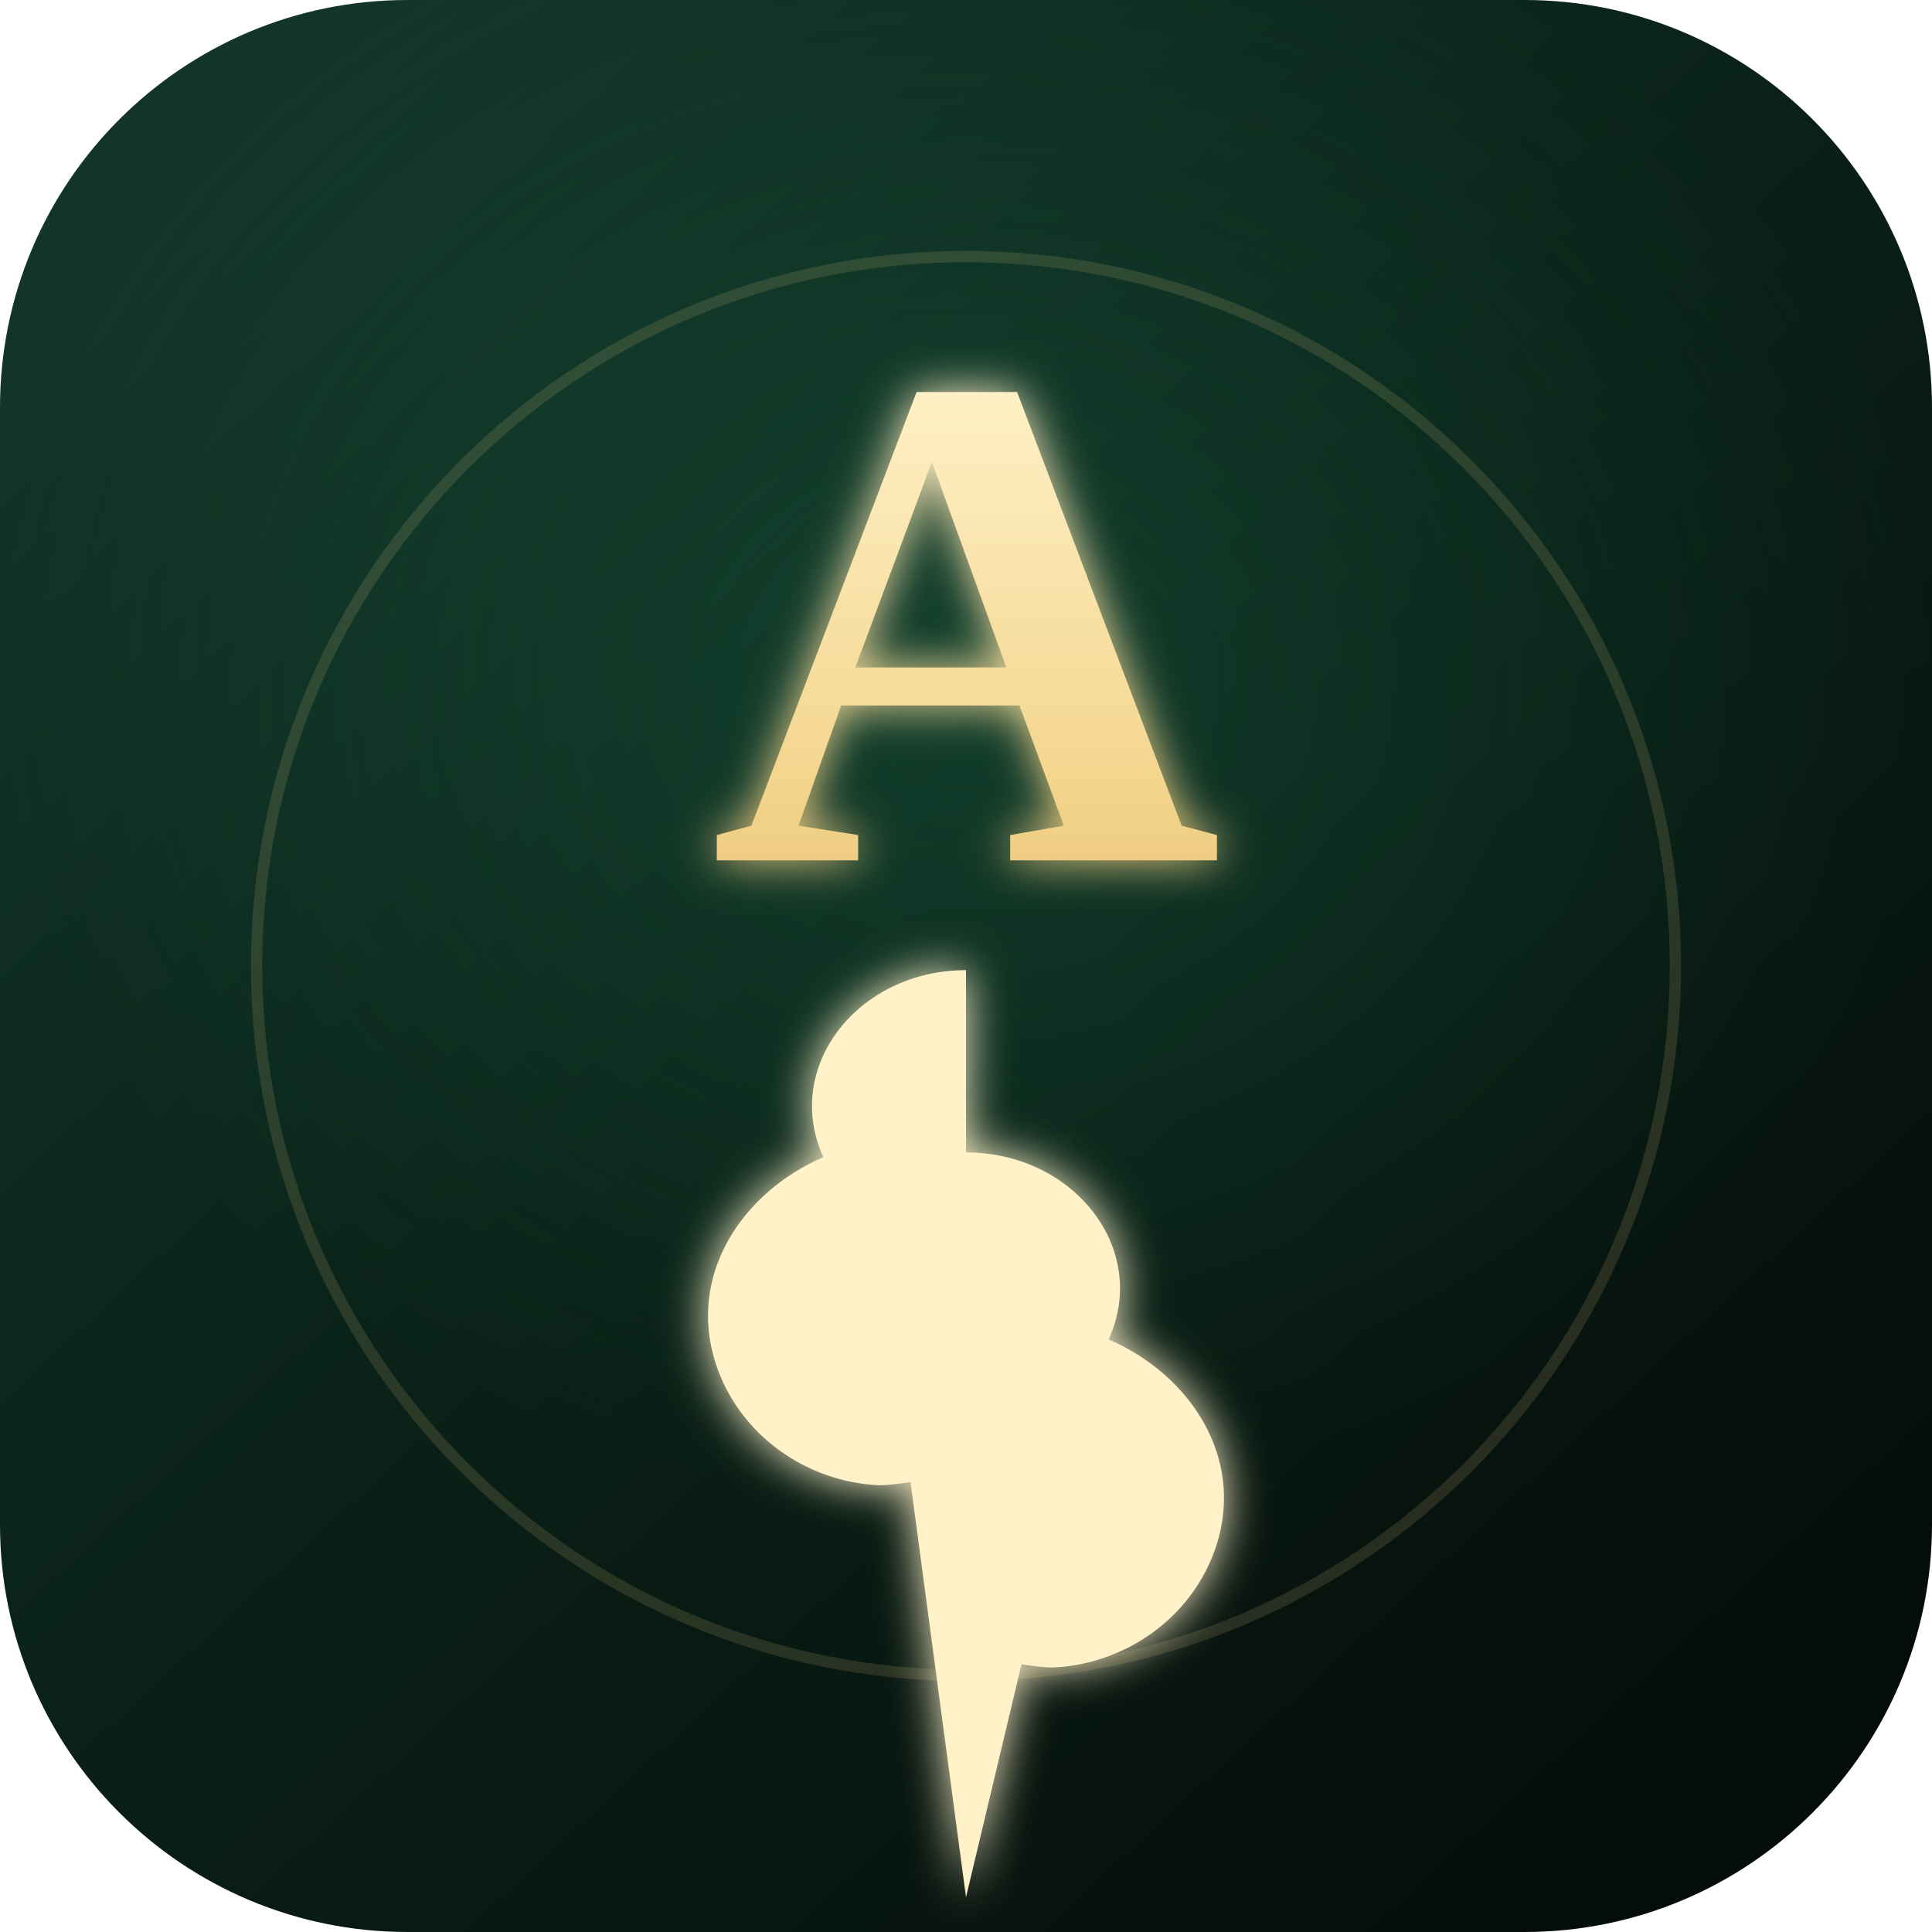
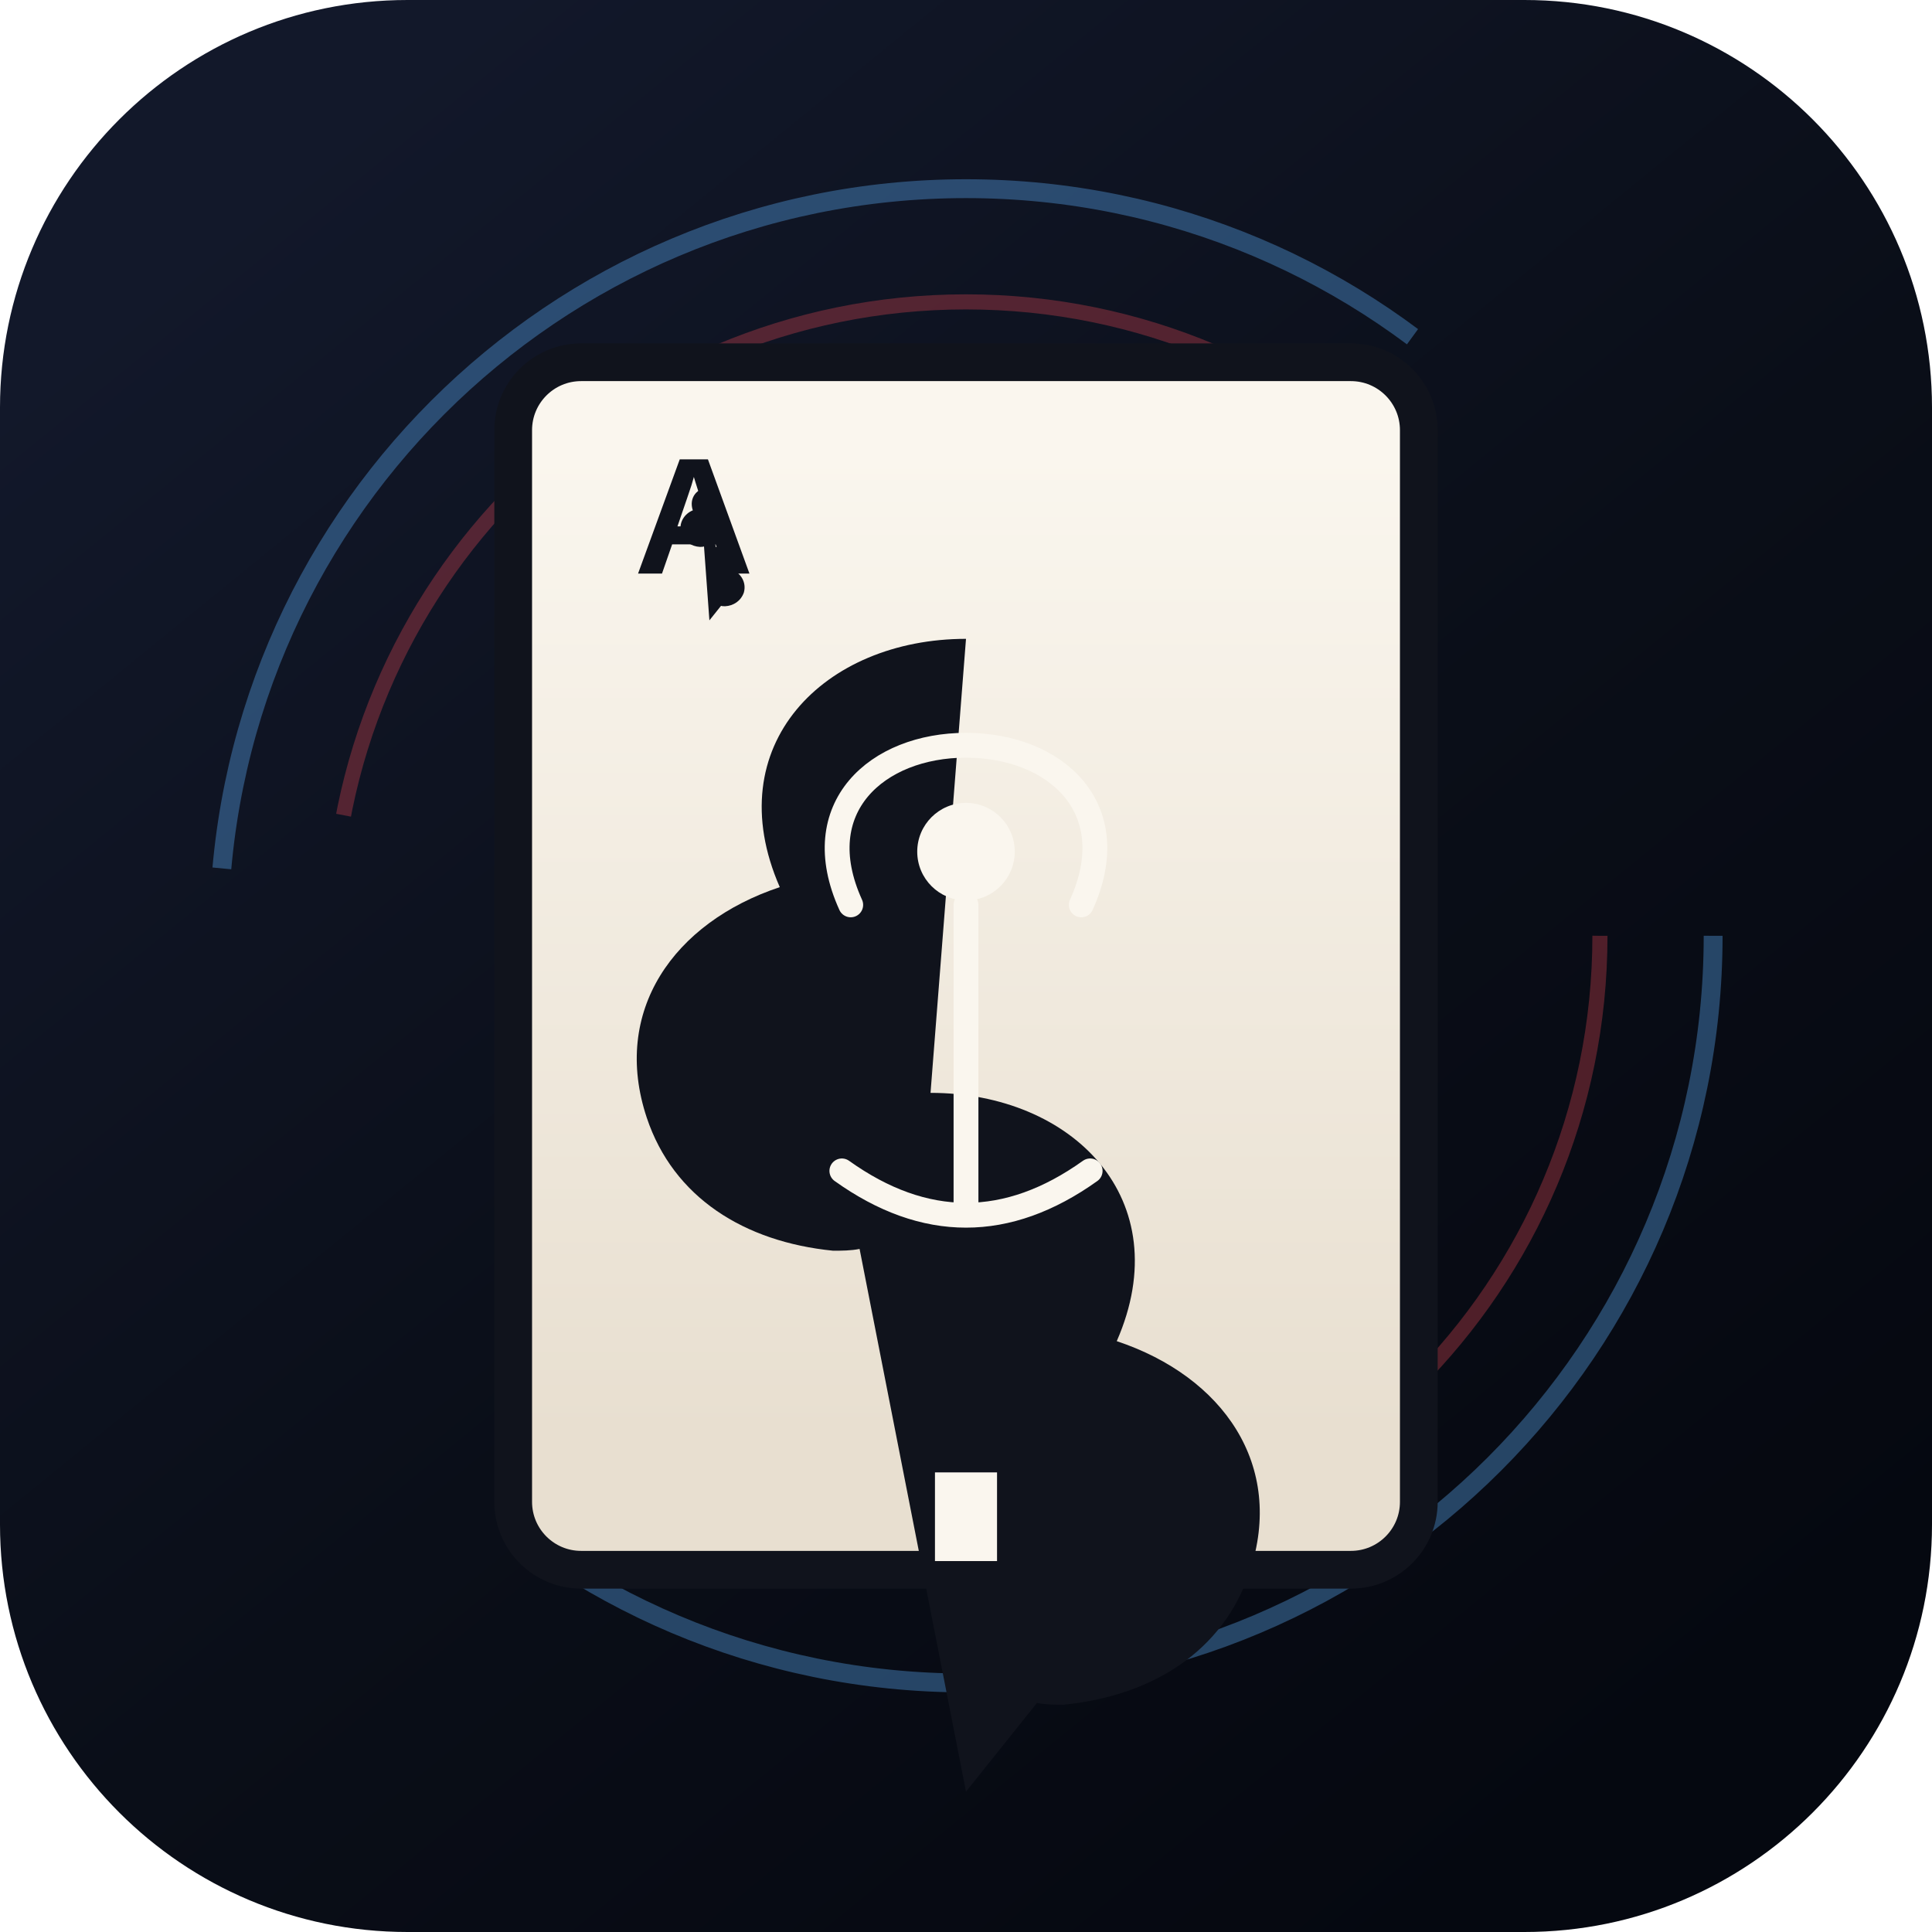
<svg xmlns="http://www.w3.org/2000/svg" viewBox="0 0 512 512" fill="none" role="img" aria-label="Booray app icon">
  <defs>
-     <linearGradient id="bg" x1="64" y1="48" x2="448" y2="464" gradientUnits="userSpaceOnUse">
-       <stop stop-color="#123528" />
-       <stop offset="0.45" stop-color="#0a2218" />
-       <stop offset="1" stop-color="#050d0a" />
+     <linearGradient id="bg" x1="80" y1="40" x2="432" y2="472" gradientUnits="userSpaceOnUse">
+       <stop stop-color="#12182a" />
+       <stop offset="0.55" stop-color="#0a0e18" />
+       <stop offset="1" stop-color="#050810" />
    </linearGradient>
-     <radialGradient id="feltGlow" cx="0" cy="0" r="1" gradientUnits="userSpaceOnUse" gradientTransform="translate(256 180) rotate(90) scale(220 260)">
-       <stop stop-color="#1c6e4d" stop-opacity="0.35" />
-       <stop offset="1" stop-color="#1c6e4d" stop-opacity="0" />
-     </radialGradient>
-     <linearGradient id="gold" x1="256" y1="96" x2="256" y2="416" gradientUnits="userSpaceOnUse">
-       <stop stop-color="#fff2c9" />
-       <stop offset="0.35" stop-color="#f4d58d" />
-       <stop offset="1" stop-color="#b87a24" />
+     <linearGradient id="cream" x1="256" y1="120" x2="256" y2="380" gradientUnits="userSpaceOnUse">
+       <stop stop-color="#faf6ee" />
+       <stop offset="1" stop-color="#e8dfd0" />
    </linearGradient>
-     <filter id="softGlow" x="-20%" y="-20%" width="140%" height="140%">
-       <feGaussianBlur stdDeviation="6" result="blur" />
-       <feMerge>
-         <feMergeNode in="blur" />
-         <feMergeNode in="SourceGraphic" />
-       </feMerge>
-     </filter>
+     <clipPath id="cardClip">
+       <rect x="136" y="96" width="240" height="320" rx="18" />
+     </clipPath>
  </defs>
  <rect width="512" height="512" rx="108" fill="url(#bg)" />
-   <rect width="512" height="512" rx="108" fill="url(#feltGlow)" />
-   <circle cx="256" cy="256" r="188" stroke="#f4d58d" stroke-opacity="0.14" stroke-width="3" />
-   <g filter="url(#softGlow)">
-     <text x="256" y="228" text-anchor="middle" font-family="Georgia, Times New Roman, serif" font-size="188" font-weight="700" fill="url(#gold)" letter-spacing="-6">A</text>
-     <path fill="url(#gold)" transform="translate(256 318) scale(4.2)" d="M0 -14.5c-6.8 0-11.6 6.1-9 11.8-5.1 2.2-8.6 7.4-6.8 13 1.5 4.6 5.8 7.5 10.3 7.7.7 0 1.3-.1 2-.2L0 44l3.5-14.7c.7.1 1.3.2 2 .2 4.5-.2 8.8-3.1 10.3-7.7 1.8-5.6-1.7-10.8-6.8-13 2.6-5.7-2.2-11.8-9-11.8z" />
+   <circle cx="256" cy="248" r="198" stroke="#5eb3ff" stroke-opacity="0.35" stroke-width="5" fill="none" stroke-dasharray="420 220" />
+   <circle cx="256" cy="248" r="168" stroke="#e84855" stroke-opacity="0.32" stroke-width="4" fill="none" stroke-dasharray="360 200" />
+   <rect x="136" y="96" width="240" height="320" rx="18" fill="url(#cream)" stroke="#10131c" stroke-width="10" />
+   <text x="168" y="152" font-family="Arial Black, Arial, sans-serif" font-size="44" font-weight="900" fill="#10131c">A</text>
+   <path fill="#10131c" transform="translate(188 138) scale(1.1)" d="M0 -8c-3 0-5 2.5-4 5.5-2 .8-3.5 3-2.8 5.5.7 2 2.5 3.2 4.5 3.3.3 0 .7 0 1-.1L0 24l2.8-3.5c.3.1.7.1 1 .1 2-.1 3.8-1.3 4.5-3.3.7-2.5-.8-4.7-2.8-5.5 1-3-1-5.5-4-5.5z" />
+   <g transform="translate(256 268) scale(2.35)">
+     <path fill="#10131c" d="M0 -42c-16 0-28 12-21 28-12 4-19 14-15 26 3 9 11 14 21 15 1 0 2 0 3-.2L0 88l8-10c1 .2 2 .2 3 .2 10-1 18-6 21-15 4-12-3-22-15-26 7-16-5-28-21-28z" />
+     <path fill="none" stroke="#faf6ee" stroke-width="2.8" stroke-linecap="round" d="M0 -30c-10 0-18 7-13 18M0 -30c10 0 18 7 13 18M0 -12v34M-14 18q14 10 28 0" />
+     <circle cx="0" cy="-18" r="5.5" fill="#faf6ee" />
+     <rect x="-3.5" y="52" width="7" height="10" fill="#faf6ee" />
  </g>
</svg>
